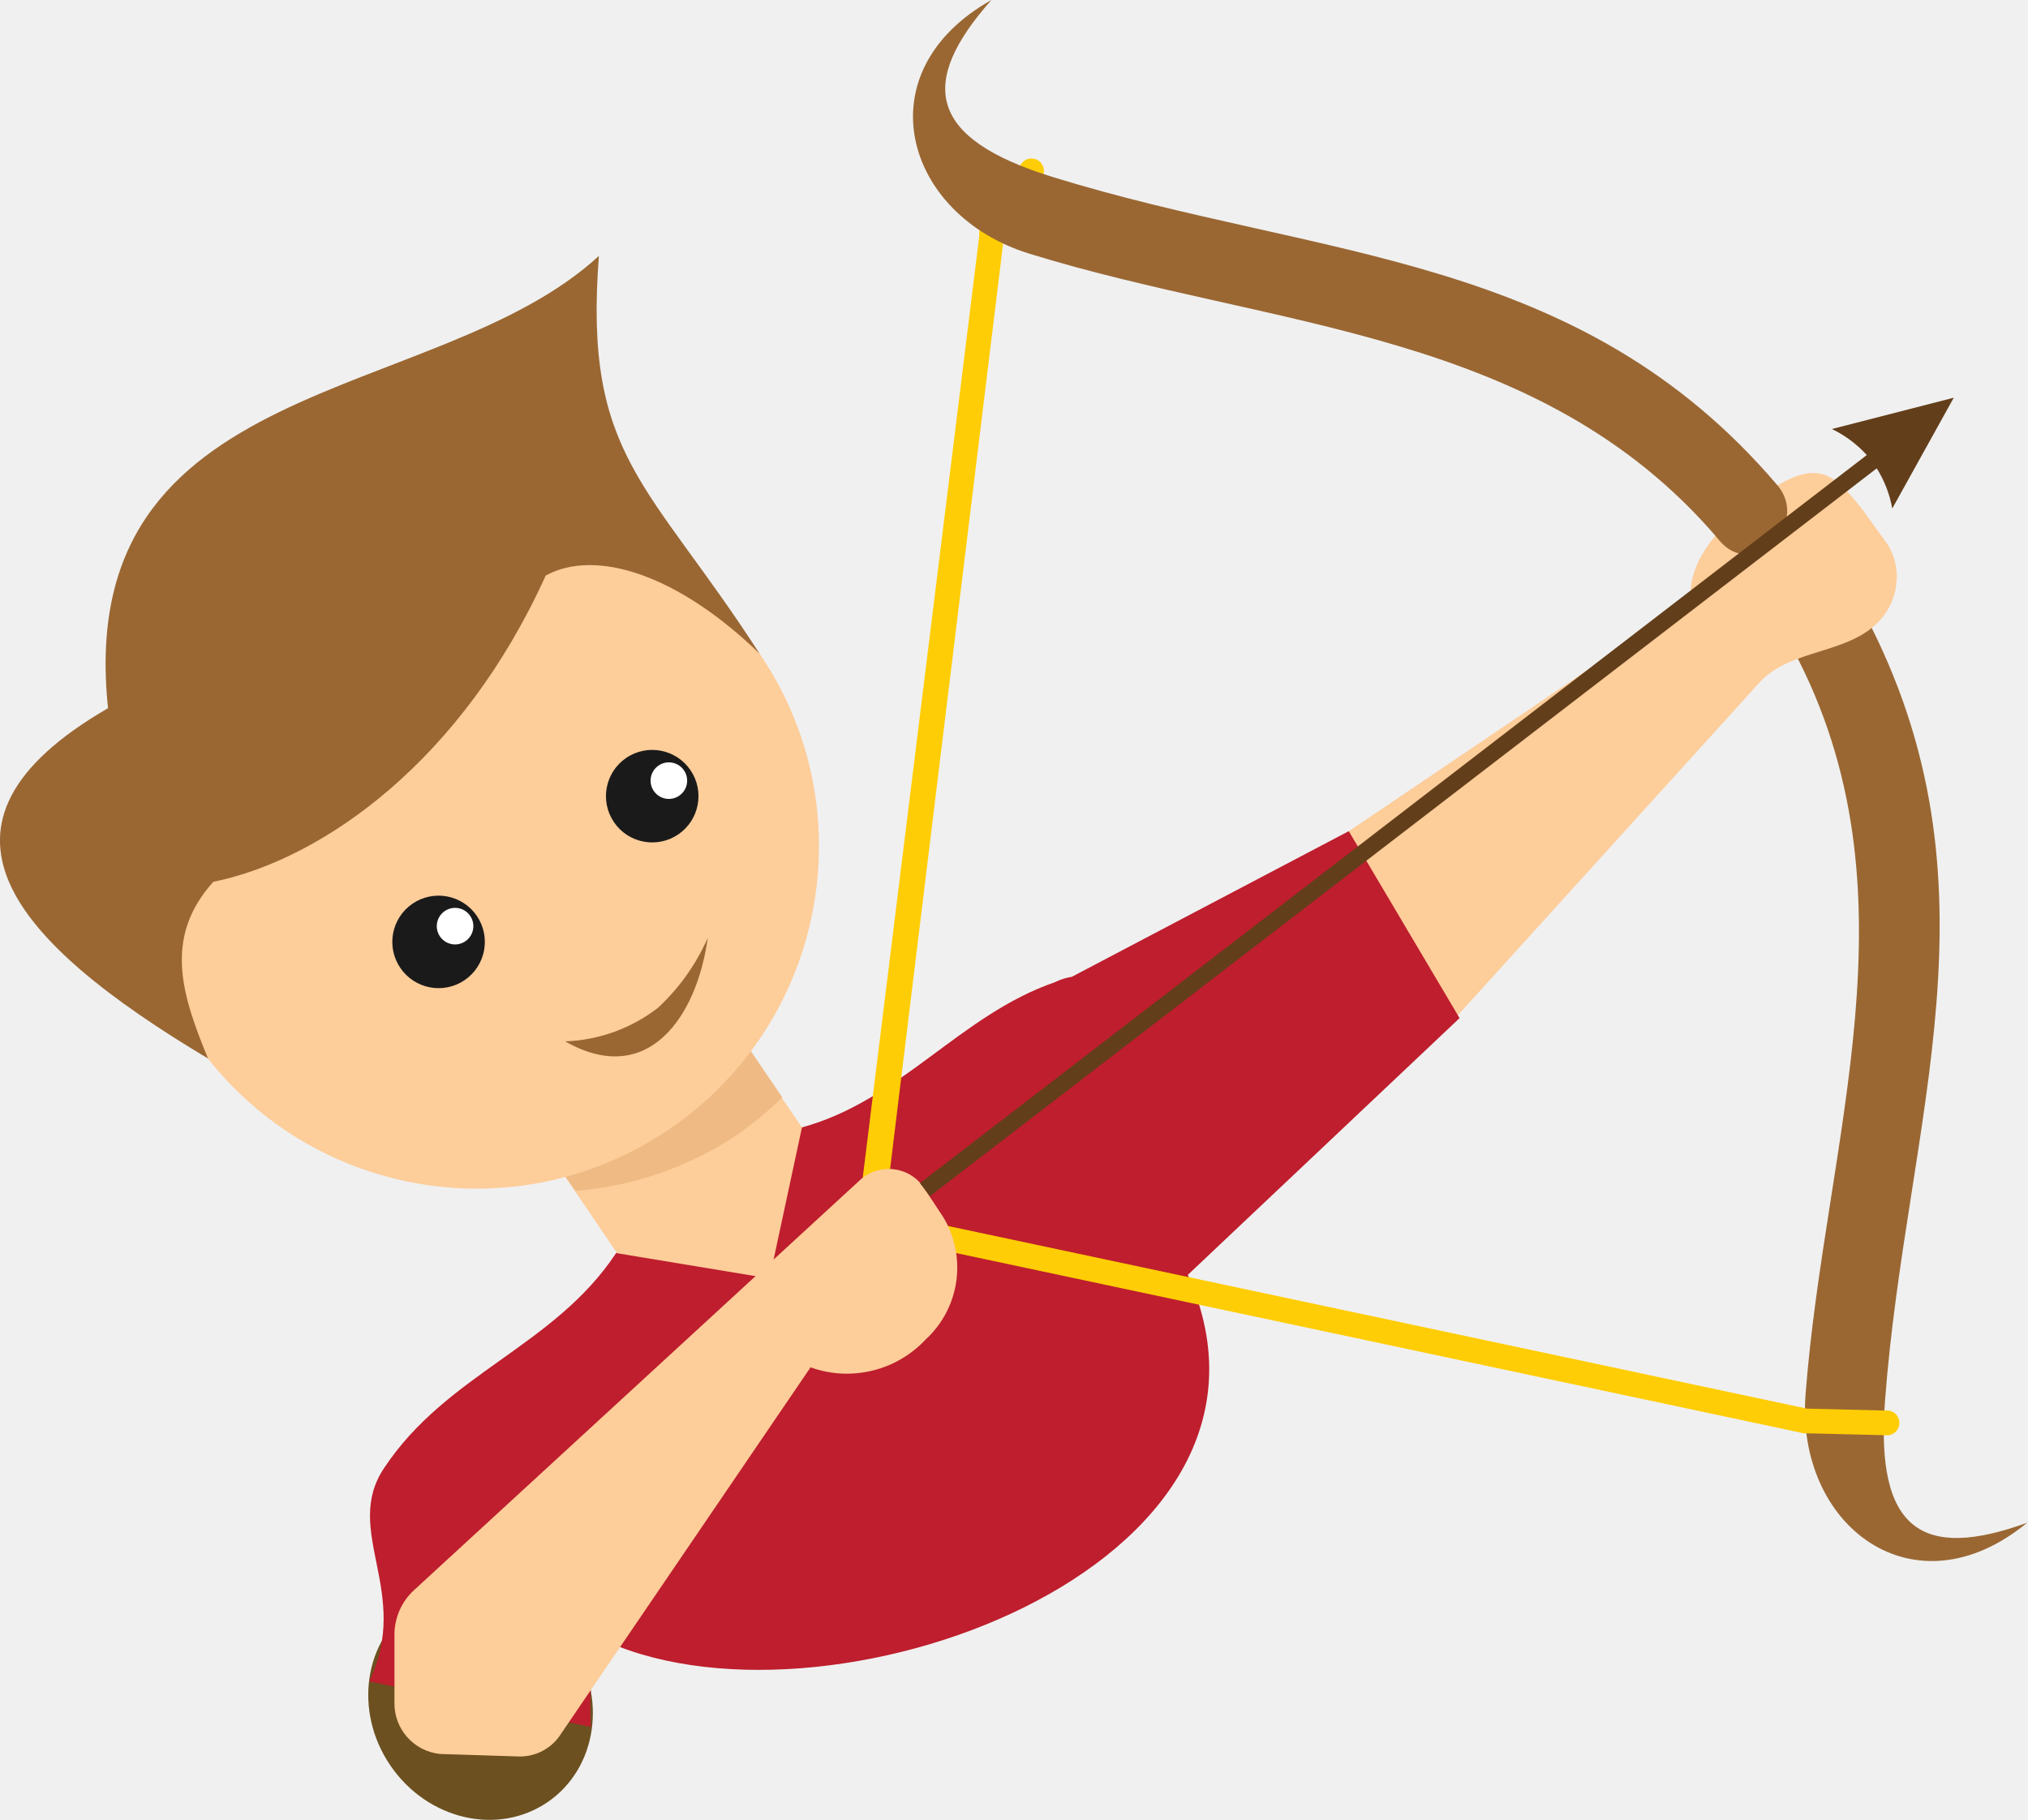
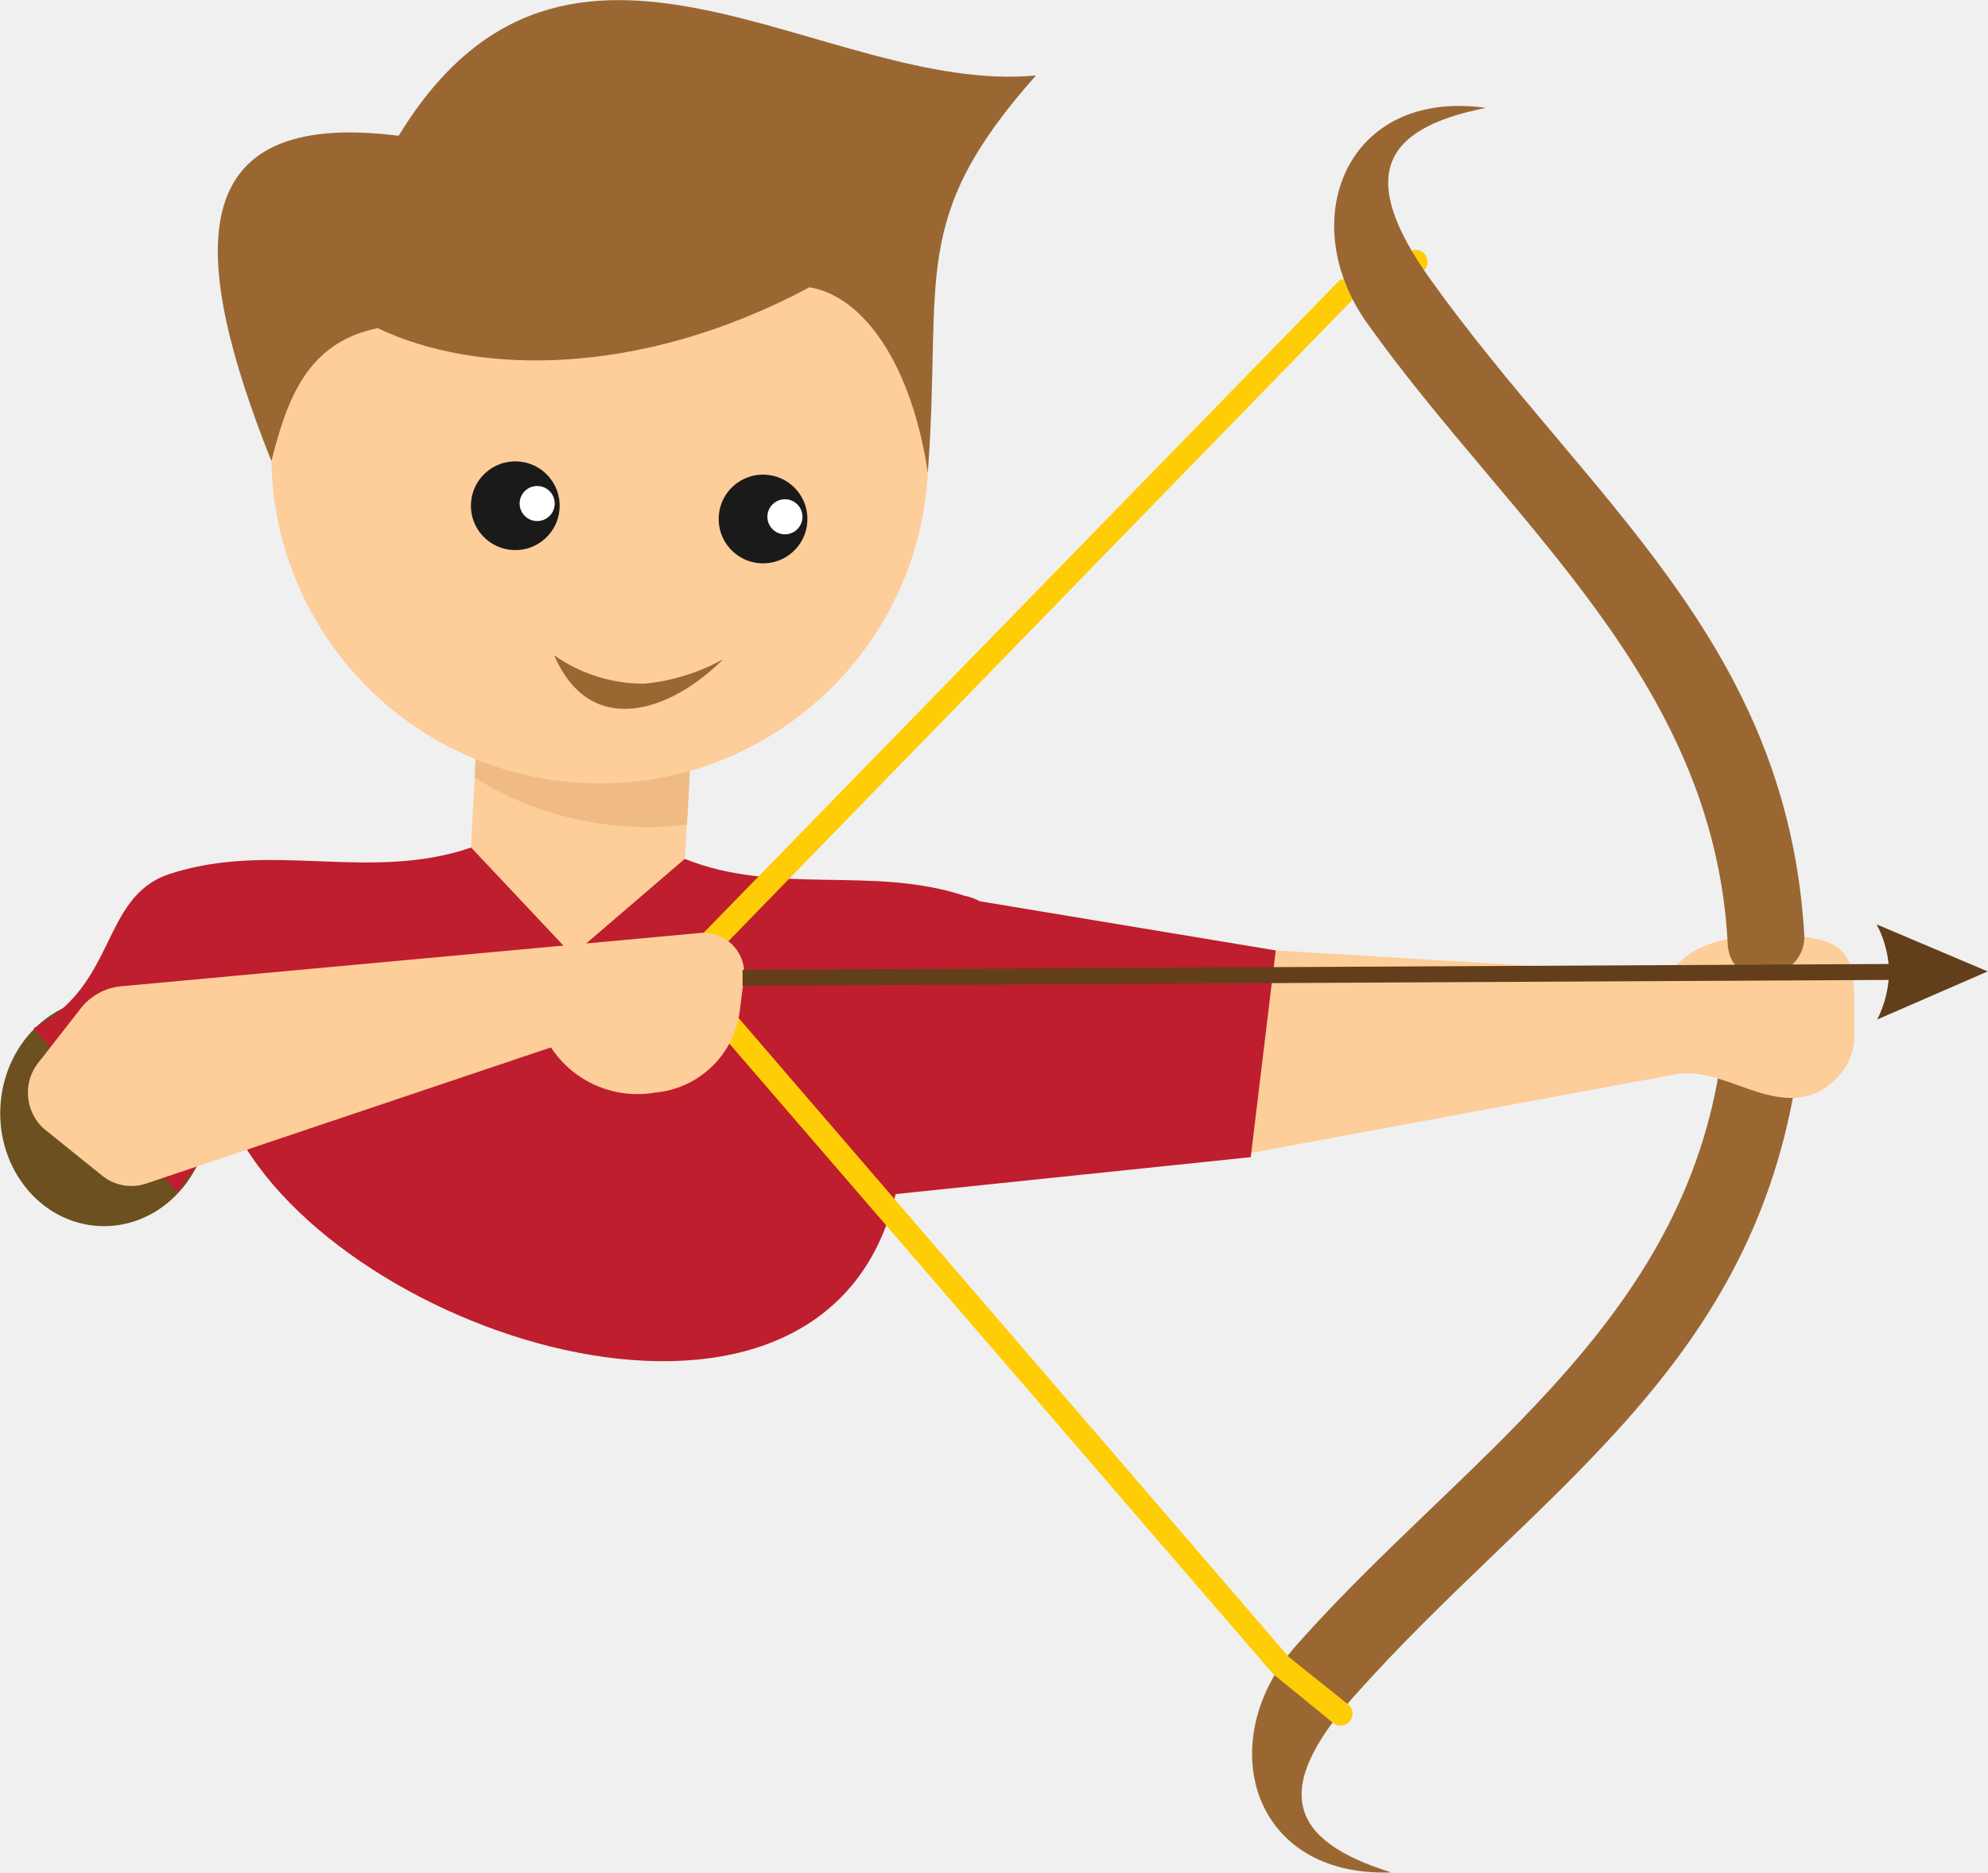
- <svg xmlns="http://www.w3.org/2000/svg" viewBox="0 0 73.21 65.7">
+ <svg xmlns="http://www.w3.org/2000/svg" viewBox="0 0 74.8 70.48">
  <defs>
    <style>.cls-1{fill:#9a6733;}.cls-1,.cls-2,.cls-4,.cls-5,.cls-7,.cls-8{fill-rule:evenodd;}.cls-2,.cls-6{fill:#fdcd9a;}.cls-3{fill:#6c501f;}.cls-4{fill:#be1e2d;}.cls-5{fill:#efba84;}.cls-7{fill:#ffcd05;}.cls-8{fill:#633e1a;}.cls-9{fill:#1a1a1a;}.cls-10{fill:#fff;}</style>
  </defs>
  <g id="Layer_2" data-name="Layer 2">
    <g id="Archer">
      <g id="Upper">
-         <path class="cls-1" d="M64.74,23.47c4.65,8.76,1.14,17.68.44,26.88-.36,4.73,3.9,8,8,4.63-3.77,1.37-5.49.29-5.13-4.42.76-10.12,4.44-18.62-.77-28.45C66.42,20.54,63.69,21.72,64.74,23.47Z" />
-         <path class="cls-2" d="M48.56,37.44l1.93.44A1.47,1.47,0,0,0,52,37.35l11.51-12.7c1.13-1.25,3.23-1,4.37-2.27a2.33,2.33,0,0,0,.59-1.45A2.18,2.18,0,0,0,68,19.46l-.72-1c-1-1.29-1.56-1.8-3-1s-3.42,2.43-3.24,4.21L48.71,30a2.31,2.31,0,0,0-1,1.66l-.46,3.41A2,2,0,0,0,48.56,37.44Z" />
-         <ellipse class="cls-3" cx="17.35" cy="61.52" rx="3.94" ry="4.29" transform="translate(-31.61 20.43) rotate(-34.24)" />
-         <path class="cls-4" d="M52.69,36.76l-4-6.75-10,5.26a2.07,2.07,0,0,0-.6.19c-3.45,1.19-5.59,4.3-9.19,5.26l-6.67,4.54C20,48.62,16.13,49.59,13.87,53c-1.53,2.27,1,4.49-.54,7.71l8,1.64a13.86,13.86,0,0,1,.21-3.25c8,4,26.05-2.49,21.34-13.07Z" />
-         <polygon class="cls-2" points="19.3 40.87 25.98 36.33 28.95 40.71 27.78 46.16 22.28 45.25 19.3 40.87" />
-         <path class="cls-5" d="M19.3,40.87,26,36.33l2.24,3.29A12.43,12.43,0,0,1,26.57,41,12.3,12.3,0,0,1,20.78,43Z" />
-         <circle class="cls-6" cx="17.2" cy="30.56" r="12.36" transform="translate(-14.21 14.97) rotate(-34.24)" />
-         <path class="cls-1" d="M27.42,23.6c-4-6.2-6.36-7.1-5.8-14.36-5.91,5.44-19,4.17-17.72,16.33C-3.34,29.76.45,34,7.51,38.22,6.6,36,5.86,33.88,7.7,31.84c4-.82,9-4.42,12-11.06C21.52,19.79,24.49,20.76,27.42,23.6Z" />
-         <path class="cls-7" d="M36.87,5.91a.45.45,0,0,1,.77.46L36.22,8.73,31.94,43.78l33.29,7.08,2.82.07a.45.45,0,1,1,0,.89l-2.86-.07h-.08L31.35,44.57l-.4-.08,0-.4L35.35,8.53v-.1l0-.08Z" />
-         <path class="cls-2" d="M14.24,61.45q0-1.2,0-2.39a2.18,2.18,0,0,1,.7-1.64L31,42.65a1.54,1.54,0,0,1,1.28-.43,1.52,1.52,0,0,1,1.12.74l.66,1a3.53,3.53,0,0,1-.65,4.41,3.89,3.89,0,0,1-4.15,1l-9,13.22a1.75,1.75,0,0,1-1.52.83l-2.84-.09A1.83,1.83,0,0,1,14.24,61.45Z" />
-         <path class="cls-1" d="M62,19.43c-6.45-7.54-16-7.54-24.84-10.27-4.53-1.4-6-6.56-1.37-9.16C33.13,3,33.5,5,38,6.39c9.7,3,19,2.7,26.18,11.15C65.34,18.95,63.24,21.06,62,19.43Z" />
-         <path class="cls-8" d="M67.39,16.43,33.21,42.72l.36.47L67.75,16.91a4.09,4.09,0,0,1,.56,1.45l2.22-4-4.4,1.13A4.09,4.09,0,0,1,67.39,16.43Z" />
-         <circle class="cls-9" cx="15.83" cy="34.01" r="1.67" transform="translate(-16.39 14.8) rotate(-34.24)" />
-         <circle class="cls-10" cx="16.43" cy="33.44" r="0.66" transform="translate(-15.97 15.04) rotate(-34.24)" />
-         <circle class="cls-9" cx="23.55" cy="28.75" r="1.67" transform="translate(-12.1 18.23) rotate(-34.24)" />
-         <circle class="cls-10" cx="24.15" cy="28.19" r="0.66" transform="translate(-11.68 18.47) rotate(-34.24)" />
-         <path class="cls-1" d="M25.55,33.86c-.39,2.85-2.16,5.44-5.15,3.74a5.82,5.82,0,0,0,3.35-1.21A7.61,7.61,0,0,0,25.55,33.86Z" />
+         <path class="cls-1" d="M64.69,40.28C63.09,50.07,54.89,55,48.77,61.93c-3.15,3.55-1.74,8.73,3.58,8.54-3.83-1.19-4.54-3.09-1.41-6.62,6.74-7.59,14.81-12.13,16.62-23.11C67.8,39,64.92,38.24,64.69,40.28Z" />
+         <path class="cls-2" d="M43.36,41.59l1.27,1.52a1.47,1.47,0,0,0,1.48.46L63,40.44c1.66-.31,3.19,1.14,4.85.84a2.33,2.33,0,0,0,1.34-.8,2.18,2.18,0,0,0,.58-1.41q0-.61,0-1.21c0-1.6-.15-2.38-1.81-2.59s-4.19-.14-5.13,1.39L48,35.77a2.31,2.31,0,0,0-1.77.74l-2.43,2.43A2,2,0,0,0,43.36,41.59Z" />
+         <ellipse class="cls-3" cx="3.94" cy="41.86" rx="4.29" ry="3.94" transform="translate(-38.06 43.58) rotate(-86.97)" />
+         <path class="cls-4" d="M47.06,43.55,48,35.77,36.87,33.92a2.07,2.07,0,0,0-.59-.21c-3.46-1.14-7.05,0-10.5-1.38l-8.06-.43c-3.84,1.31-7.52-.27-11.36,1-2.59.88-1.93,4.17-5.1,5.8l5.41,6.18a13.86,13.86,0,0,1,2.14-2.46c4,8,22.24,13.8,24.89,2.52Z" />
+         <polygon class="cls-2" points="18 26.61 26.05 27.03 25.77 32.32 21.54 35.95 17.72 31.89 18 26.61" />
+         <path class="cls-5" d="M18,26.61l8.06.43-.21,4a12.43,12.43,0,0,1-2.12.07,12.3,12.3,0,0,1-5.87-1.84Z" />
+         <circle class="cls-6" cx="22.57" cy="17.12" r="12.36" transform="translate(4.28 38.76) rotate(-86.97)" />
+         <path class="cls-1" d="M34.91,17.78c.55-7.37-.76-9.51,4.07-14.94C31,3.6,21.36-5.33,15,5.11,6.71,4.06,7.17,9.71,10.21,17.35c.59-2.28,1.31-4.45,4-5,3.65,1.75,9.8,1.91,16.25-1.54C32.53,11.17,34.3,13.75,34.91,17.78Z" />
+         <path class="cls-7" d="M53.15,9.42a.45.45,0,0,1,.33.83l-2.56,1L26.29,36.57l22.2,25.79,2.2,1.76a.45.45,0,1,1-.56.7L47.9,63l0,0,0,0L25.35,36.85l-.27-.31.28-.29,25-25.66.07-.07.08,0Z" />
+         <path class="cls-2" d="M1.51,39.91,3,38a2.18,2.18,0,0,1,1.55-.88l21.72-2a1.54,1.54,0,0,1,1.28.43,1.52,1.52,0,0,1,.44,1.27L27.84,38a3.53,3.53,0,0,1-3.19,3.12,3.89,3.89,0,0,1-3.92-1.7L5.57,44.52a1.75,1.75,0,0,1-1.71-.26L1.65,42.48A1.83,1.83,0,0,1,1.51,39.91Z" />
+         <path class="cls-1" d="M65,35.4c-.57-9.9-8.19-15.71-13.55-23.22-2.76-3.86-.81-8.86,4.46-8.12-3.93.78-4.84,2.59-2.1,6.44,5.9,8.26,13.45,13.62,14.08,24.73C67.91,37,65,37.45,65,35.4Z" />
+         <path class="cls-8" d="M71.06,36.28l-43.12.22v.6l43.12-.22a4.09,4.09,0,0,1-.43,1.49l4.16-1.81-4.18-1.77A4.09,4.09,0,0,1,71.06,36.28Z" />
+         <circle class="cls-9" cx="19.39" cy="19.04" r="1.67" transform="translate(-0.65 37.39) rotate(-86.97)" />
+         <circle class="cls-10" cx="20.21" cy="18.96" r="0.66" transform="translate(0.21 38.13) rotate(-86.97)" />
+         <circle class="cls-9" cx="28.71" cy="19.53" r="1.67" transform="translate(7.69 47.17) rotate(-86.97)" />
+         <circle class="cls-10" cx="29.53" cy="19.45" r="0.66" transform="translate(8.55 47.91) rotate(-86.97)" />
+         <path class="cls-1" d="M27.21,24.81c-2,2-5,3-6.36-.15a5.82,5.82,0,0,0,3.4,1.07A7.61,7.61,0,0,0,27.21,24.81Z" />
      </g>
    </g>
  </g>
</svg>
